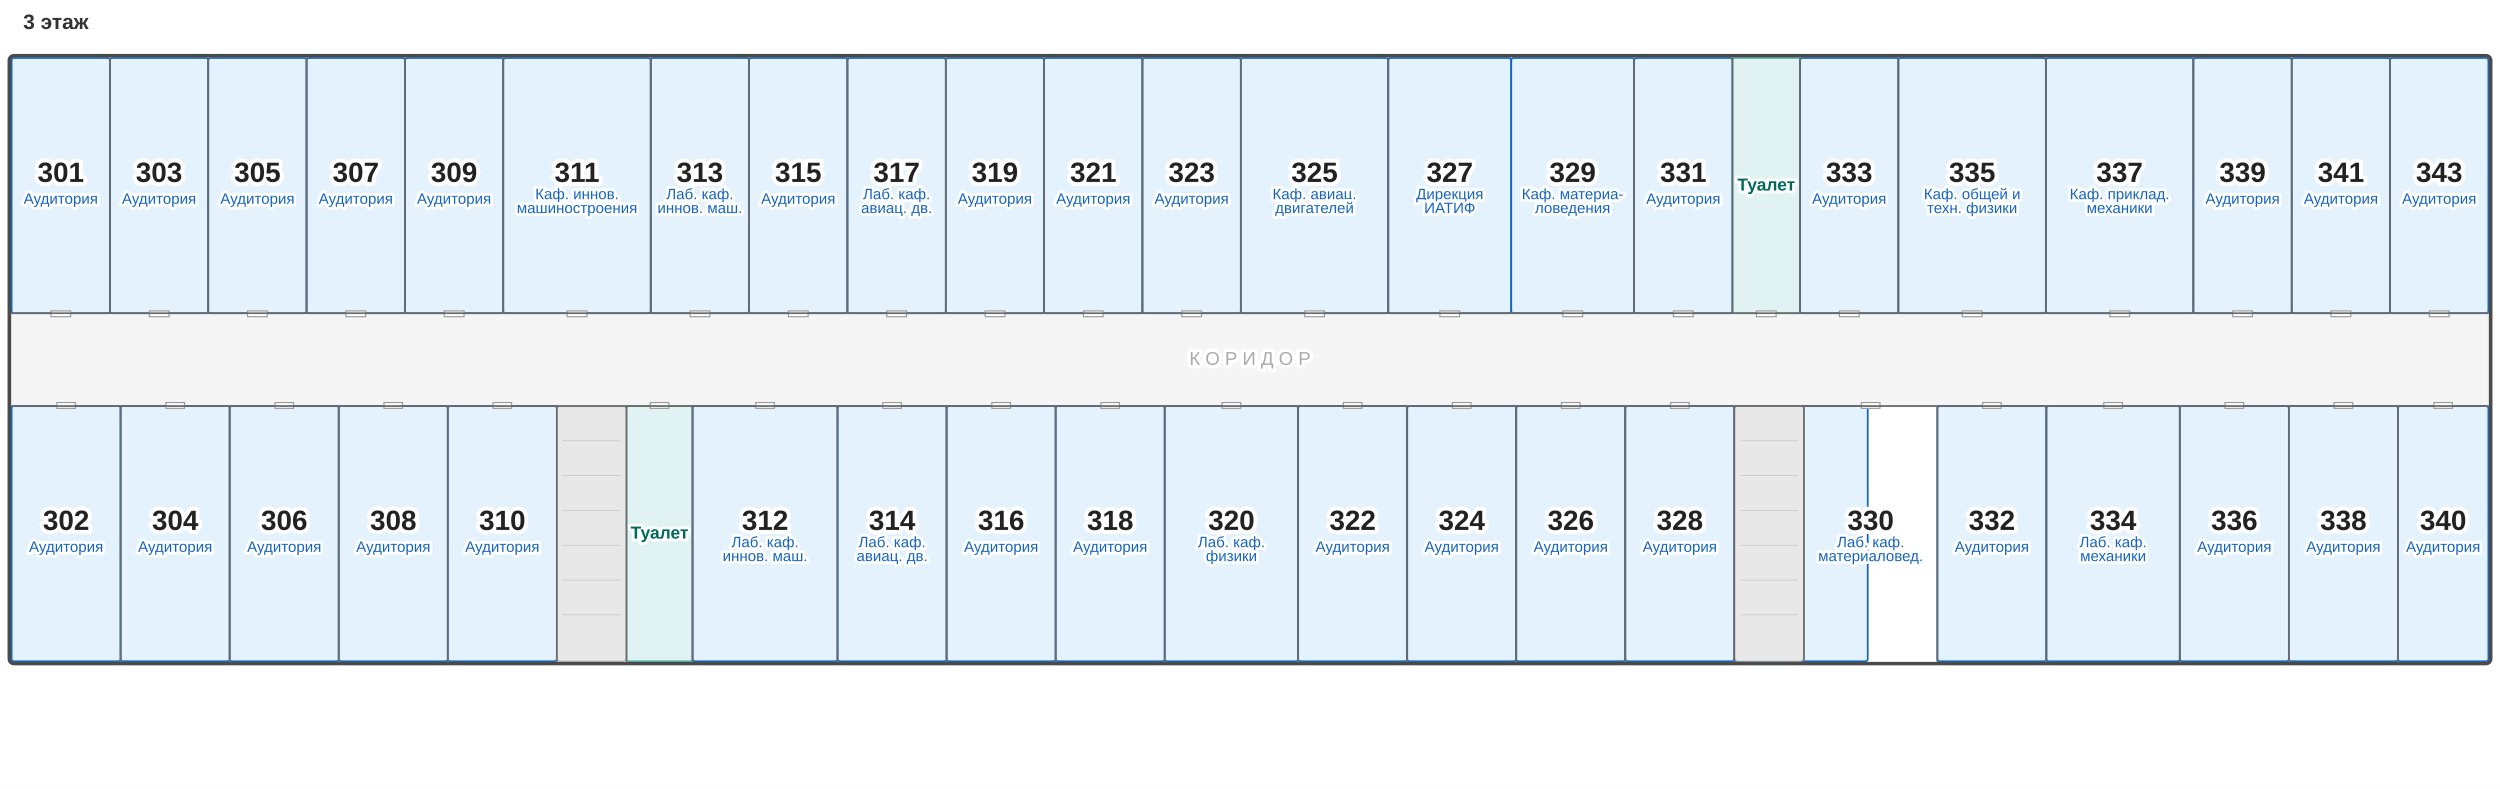
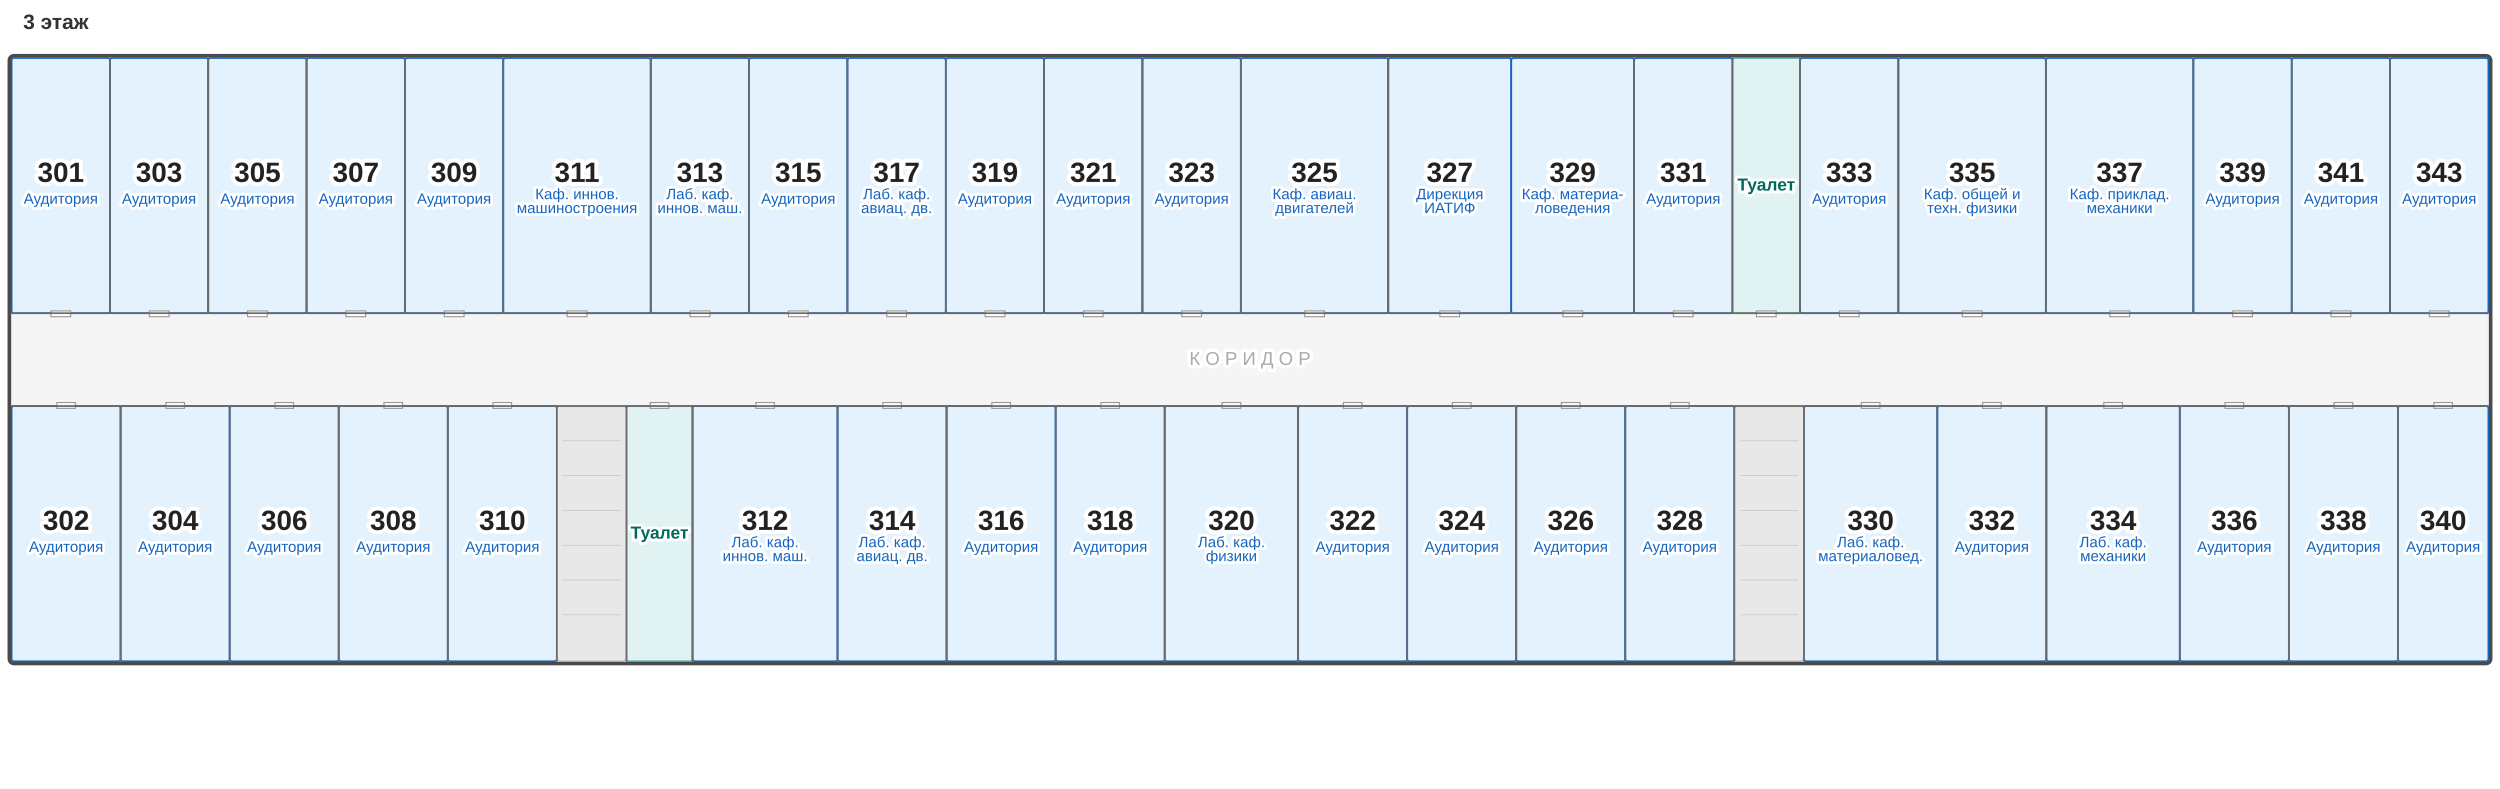
<svg xmlns="http://www.w3.org/2000/svg" viewBox="0 0 2155 680" preserveAspectRatio="xMidYMid meet">
  <defs>
    <style>
  .wall{fill:none;stroke:#4a4a4a;stroke-width:3;stroke-linecap:round}
  .inner-wall{fill:none;stroke:#6a6a6a;stroke-width:1.5;stroke-linecap:round}
  .room{fill:#F5F5F5;stroke:#BDBDBD;stroke-width:1;cursor:pointer;transition:fill .2s}
  .room:hover{fill:#EEEEEE}
  .room.active{fill:#E0E0E0;stroke:#757575;stroke-width:2}
  .corridor{fill:#f5f5f5;stroke:#ddd;stroke-width:1}
  .stairs{fill:#e8e8e8;stroke:#aaa;stroke-width:1}
  .toilet{fill:#E0F2F1;stroke:#4DB6AC;stroke-width:1.5;cursor:pointer;transition:fill .2s}
  .toilet:hover{fill:#B2DFDB}
  .toilet.active{fill:#80CBC4;stroke:#00897B;stroke-width:2}
  .special{fill:#FCE4EC;stroke:#F48FB1;stroke-width:1.5;cursor:pointer;transition:fill .2s}
  .special:hover{fill:#F8BBD0}
  .special.active{fill:#F48FB1;stroke:#C2185B;stroke-width:2}
  .service{fill:#fff3e0;stroke:#ffb74d;stroke-width:1}
  .label{font-family:'Segoe UI',Arial,sans-serif;font-size:15px;fill:#333;text-anchor:middle;dominant-baseline:middle;pointer-events:none;paint-order:stroke;stroke:white;stroke-width:6px;stroke-linejoin:round}
  .room-num{font-family:'Segoe UI',Arial,sans-serif;font-size:24px;fill:#222;text-anchor:middle;dominant-baseline:middle;pointer-events:none;font-weight:800;paint-order:stroke;stroke:white;stroke-width:7px;stroke-linejoin:round}
  .dept-label{font-family:'Segoe UI',Arial,sans-serif;font-size:13px;fill:#444;text-anchor:middle;dominant-baseline:middle;pointer-events:none;paint-order:stroke;stroke:white;stroke-width:5px;stroke-linejoin:round}
  .floor-label{font-family:'Segoe UI',Arial,sans-serif;font-size:18px;fill:#333;font-weight:800}
  .door{fill:#fff;stroke:#999;stroke-width:1}
  .atif-color{fill:#E3F2FD;stroke:#1565C0;stroke-width:1.5;cursor:pointer;transition:fill .2s}
  .atif-color:hover{fill:#BBDEFB}
  .atif-color.active{fill:#90CAF9;stroke:#1565C0;stroke-width:2}
  .itsu-color{fill:#E8F5E9;stroke:#2E7D32;stroke-width:1.5;cursor:pointer;transition:fill .2s}
  .itsu-color:hover{fill:#C8E6C9}
  .itsu-color.active{fill:#A5D6A7;stroke:#2E7D32;stroke-width:2}
  .ino-color{fill:#F3E5F5;stroke:#6A1B9A;stroke-width:1.5;cursor:pointer;transition:fill .2s}
  .ino-color:hover{fill:#E1BEE7}
  .ino-color.active{fill:#CE93D8;stroke:#6A1B9A;stroke-width:2}
  .lab-color{fill:#FFF8E1;stroke:#F9A825;stroke-width:1.5;cursor:pointer;transition:fill .2s}
  .lab-color:hover{fill:#FFECB3}
  .lab-color.active{fill:#FFD54F;stroke:#F9A825;stroke-width:2}
  .tech-color{fill:#ECEFF1;stroke:#546E7A;stroke-width:1.5;cursor:pointer;transition:fill .2s}
  .tech-color:hover{fill:#CFD8DC}
  .tech-color.active{fill:#B0BEC5;stroke:#546E7A;stroke-width:2}
  
    </style>
  </defs>
  <rect width="2155" height="680" fill="white" />
  <text x="20" y="25" class="floor-label">3 этаж</text>
  <rect x="10" y="270" width="2135" height="80" class="corridor" rx="2" />
  <text x="1077.5" y="310" class="label" style="font-size:16px;fill:#aaa">К О Р И Д О Р</text>
  <rect x="10.0" y="50" width="84.8" height="220" class="room atif-color" data-room="301" data-type="atif" rx="2" />
  <text x="52.4" y="150" class="room-num">301</text>
  <text x="52.4" y="172" class="dept-label" style="fill:#1565C0;font-size:13px">Аудитория</text>
  <rect x="43.9" y="268" width="17.0" height="5" class="door" />
  <rect x="94.8" y="50" width="84.8" height="220" class="room atif-color" data-room="303" data-type="atif" rx="2" />
  <text x="137.1" y="150" class="room-num">303</text>
  <text x="137.1" y="172" class="dept-label" style="fill:#1565C0;font-size:13px">Аудитория</text>
  <rect x="128.7" y="268" width="17.0" height="5" class="door" />
  <rect x="179.5" y="50" width="84.8" height="220" class="room atif-color" data-room="305" data-type="atif" rx="2" />
  <text x="221.9" y="150" class="room-num">305</text>
  <text x="221.9" y="172" class="dept-label" style="fill:#1565C0;font-size:13px">Аудитория</text>
  <rect x="213.4" y="268" width="17.0" height="5" class="door" />
  <rect x="264.3" y="50" width="84.8" height="220" class="room atif-color" data-room="307" data-type="atif" rx="2" />
  <text x="306.7" y="150" class="room-num">307</text>
  <text x="306.7" y="172" class="dept-label" style="fill:#1565C0;font-size:13px">Аудитория</text>
  <rect x="298.2" y="268" width="17.0" height="5" class="door" />
  <rect x="349.1" y="50" width="84.8" height="220" class="room atif-color" data-room="309" data-type="atif" rx="2" />
  <text x="391.4" y="150" class="room-num">309</text>
  <text x="391.4" y="172" class="dept-label" style="fill:#1565C0;font-size:13px">Аудитория</text>
  <rect x="383.0" y="268" width="17.0" height="5" class="door" />
  <rect x="433.8" y="50" width="127.1" height="220" class="room atif-color" data-room="311" data-type="atif" rx="2" />
  <text x="497.4" y="150" class="room-num">311</text>
  <text x="497.4" y="168" class="dept-label" style="fill:#1565C0;font-size:13px">Каф. иннов.</text>
  <text x="497.4" y="180" class="dept-label" style="fill:#1565C0;font-size:13px">машиностроения</text>
  <rect x="488.9" y="268" width="17.0" height="5" class="door" />
  <rect x="561.0" y="50" width="84.8" height="220" class="room atif-color" data-room="313" data-type="atif" rx="2" />
  <text x="603.3" y="150" class="room-num">313</text>
  <text x="603.3" y="168" class="dept-label" style="fill:#1565C0;font-size:13px">Лаб. каф.</text>
  <text x="603.3" y="180" class="dept-label" style="fill:#1565C0;font-size:13px">иннов. маш.</text>
  <rect x="594.9" y="268" width="17.0" height="5" class="door" />
  <rect x="645.7" y="50" width="84.8" height="220" class="room atif-color" data-room="315" data-type="atif" rx="2" />
  <text x="688.1" y="150" class="room-num">315</text>
  <text x="688.1" y="172" class="dept-label" style="fill:#1565C0;font-size:13px">Аудитория</text>
  <rect x="679.6" y="268" width="17.0" height="5" class="door" />
  <rect x="730.5" y="50" width="84.8" height="220" class="room atif-color" data-room="317" data-type="atif" rx="2" />
  <text x="772.9" y="150" class="room-num">317</text>
  <text x="772.9" y="168" class="dept-label" style="fill:#1565C0;font-size:13px">Лаб. каф.</text>
  <text x="772.9" y="180" class="dept-label" style="fill:#1565C0;font-size:13px">авиац. дв.</text>
  <rect x="764.4" y="268" width="17.0" height="5" class="door" />
  <rect x="815.3" y="50" width="84.8" height="220" class="room atif-color" data-room="319" data-type="atif" rx="2" />
  <text x="857.6" y="150" class="room-num">319</text>
  <text x="857.6" y="172" class="dept-label" style="fill:#1565C0;font-size:13px">Аудитория</text>
  <rect x="849.2" y="268" width="17.0" height="5" class="door" />
  <rect x="900.0" y="50" width="84.8" height="220" class="room atif-color" data-room="321" data-type="atif" rx="2" />
  <text x="942.4" y="150" class="room-num">321</text>
  <text x="942.4" y="172" class="dept-label" style="fill:#1565C0;font-size:13px">Аудитория</text>
  <rect x="933.9" y="268" width="17.0" height="5" class="door" />
  <rect x="984.8" y="50" width="84.8" height="220" class="room atif-color" data-room="323" data-type="atif" rx="2" />
  <text x="1027.2" y="150" class="room-num">323</text>
  <text x="1027.2" y="172" class="dept-label" style="fill:#1565C0;font-size:13px">Аудитория</text>
  <rect x="1018.7" y="268" width="17.0" height="5" class="door" />
  <rect x="1069.6" y="50" width="127.1" height="220" class="room atif-color" data-room="325" data-type="atif" rx="2" />
  <text x="1133.1" y="150" class="room-num">325</text>
  <text x="1133.1" y="168" class="dept-label" style="fill:#1565C0;font-size:13px">Каф. авиац.</text>
  <text x="1133.1" y="180" class="dept-label" style="fill:#1565C0;font-size:13px">двигателей</text>
  <rect x="1124.7" y="268" width="17.0" height="5" class="door" />
  <rect x="1196.7" y="50" width="106.0" height="220" class="room atif-color" data-room="327" data-type="atif" rx="2" />
  <text x="1249.7" y="150" class="room-num">327</text>
  <text x="1249.7" y="168" class="dept-label" style="fill:#1565C0;font-size:13px">Дирекция</text>
  <text x="1249.7" y="180" class="dept-label" style="fill:#1565C0;font-size:13px">ИАТИФ</text>
  <rect x="1241.2" y="268" width="17.0" height="5" class="door" />
  <rect x="1302.7" y="50" width="106.0" height="220" class="room atif-color" data-room="329" data-type="atif" rx="2" />
  <text x="1355.6" y="150" class="room-num">329</text>
  <text x="1355.6" y="168" class="dept-label" style="fill:#1565C0;font-size:13px">Каф. материа-</text>
  <text x="1355.6" y="180" class="dept-label" style="fill:#1565C0;font-size:13px">ловедения</text>
  <rect x="1347.2" y="268" width="17.0" height="5" class="door" />
  <rect x="1408.6" y="50" width="84.8" height="220" class="room atif-color" data-room="331" data-type="atif" rx="2" />
  <text x="1451.0" y="150" class="room-num">331</text>
  <text x="1451.0" y="172" class="dept-label" style="fill:#1565C0;font-size:13px">Аудитория</text>
  <rect x="1442.5" y="268" width="17.0" height="5" class="door" />
  <rect x="1493.4" y="50" width="58.3" height="220" class="toilet" data-type="toilet" rx="2" />
  <text x="1522.5" y="160" class="dept-label" style="fill:#00695C;font-size:15px;font-weight:600">Туалет</text>
  <rect x="1514.0" y="268" width="17.0" height="5" class="door" />
  <rect x="1551.7" y="50" width="84.8" height="220" class="room atif-color" data-room="333" data-type="atif" rx="2" />
  <text x="1594.0" y="150" class="room-num">333</text>
  <text x="1594.0" y="172" class="dept-label" style="fill:#1565C0;font-size:13px">Аудитория</text>
  <rect x="1585.6" y="268" width="17.0" height="5" class="door" />
  <rect x="1636.4" y="50" width="127.1" height="220" class="room atif-color" data-room="335" data-type="atif" rx="2" />
  <text x="1700.0" y="150" class="room-num">335</text>
  <text x="1700.0" y="168" class="dept-label" style="fill:#1565C0;font-size:13px">Каф. общей и</text>
  <text x="1700.0" y="180" class="dept-label" style="fill:#1565C0;font-size:13px">техн. физики</text>
  <rect x="1691.5" y="268" width="17.0" height="5" class="door" />
  <rect x="1763.6" y="50" width="127.1" height="220" class="room atif-color" data-room="337" data-type="atif" rx="2" />
  <text x="1827.1" y="150" class="room-num">337</text>
  <text x="1827.1" y="168" class="dept-label" style="fill:#1565C0;font-size:13px">Каф. приклад.</text>
  <text x="1827.1" y="180" class="dept-label" style="fill:#1565C0;font-size:13px">механики</text>
  <rect x="1818.7" y="268" width="17.0" height="5" class="door" />
  <rect x="1890.7" y="50" width="84.8" height="220" class="room atif-color" data-room="339" data-type="atif" rx="2" />
  <text x="1933.1" y="150" class="room-num">339</text>
  <text x="1933.1" y="172" class="dept-label" style="fill:#1565C0;font-size:13px">Аудитория</text>
  <rect x="1924.6" y="268" width="17.0" height="5" class="door" />
  <rect x="1975.5" y="50" width="84.8" height="220" class="room atif-color" data-room="341" data-type="atif" rx="2" />
  <text x="2017.9" y="150" class="room-num">341</text>
  <text x="2017.9" y="172" class="dept-label" style="fill:#1565C0;font-size:13px">Аудитория</text>
  <rect x="2009.4" y="268" width="17.0" height="5" class="door" />
  <rect x="2060.2" y="50" width="84.8" height="220" class="room atif-color" data-room="343" data-type="atif" rx="2" />
  <text x="2102.6" y="150" class="room-num">343</text>
  <text x="2102.6" y="172" class="dept-label" style="fill:#1565C0;font-size:13px">Аудитория</text>
  <rect x="2094.1" y="268" width="17.0" height="5" class="door" />
  <rect x="10.0" y="350" width="94" height="220" class="room atif-color" data-room="302" data-type="atif" rx="2" />
  <text x="57.0" y="450" class="room-num">302</text>
  <text x="57.0" y="472" class="dept-label" style="fill:#1565C0;font-size:13px">Аудитория</text>
  <rect x="49.0" y="347" width="16" height="5" class="door" />
  <rect x="104.0" y="350" width="94" height="220" class="room atif-color" data-room="304" data-type="atif" rx="2" />
  <text x="151.0" y="450" class="room-num">304</text>
  <text x="151.0" y="472" class="dept-label" style="fill:#1565C0;font-size:13px">Аудитория</text>
  <rect x="143.0" y="347" width="16" height="5" class="door" />
  <rect x="198.0" y="350" width="94" height="220" class="room atif-color" data-room="306" data-type="atif" rx="2" />
  <text x="245.0" y="450" class="room-num">306</text>
  <text x="245.0" y="472" class="dept-label" style="fill:#1565C0;font-size:13px">Аудитория</text>
  <rect x="237.0" y="347" width="16" height="5" class="door" />
  <rect x="292.0" y="350" width="94" height="220" class="room atif-color" data-room="308" data-type="atif" rx="2" />
  <text x="339.0" y="450" class="room-num">308</text>
  <text x="339.0" y="472" class="dept-label" style="fill:#1565C0;font-size:13px">Аудитория</text>
  <rect x="331.0" y="347" width="16" height="5" class="door" />
  <rect x="386.0" y="350" width="94" height="220" class="room atif-color" data-room="310" data-type="atif" rx="2" />
  <text x="433.0" y="450" class="room-num">310</text>
  <text x="433.0" y="472" class="dept-label" style="fill:#1565C0;font-size:13px">Аудитория</text>
  <rect x="425.0" y="347" width="16" height="5" class="door" />
  <rect x="540" y="350" width="57" height="220" class="toilet" data-type="toilet" rx="2" />
  <text x="568.5" y="460" class="dept-label" style="fill:#00695C;font-size:15px;font-weight:600">Туалет</text>
  <rect x="560.5" y="347" width="16" height="5" class="door" />
  <rect x="597" y="350" width="125" height="220" class="room atif-color" data-room="312" data-type="atif" rx="2" />
  <text x="659.5" y="450" class="room-num">312</text>
  <text x="659.5" y="468" class="dept-label" style="fill:#1565C0;font-size:13px">Лаб. каф.</text>
  <text x="659.5" y="480" class="dept-label" style="fill:#1565C0;font-size:13px">иннов. маш.</text>
  <rect x="651.5" y="347" width="16" height="5" class="door" />
  <rect x="722" y="350" width="94" height="220" class="room atif-color" data-room="314" data-type="atif" rx="2" />
  <text x="769" y="450" class="room-num">314</text>
  <text x="769" y="468" class="dept-label" style="fill:#1565C0;font-size:13px">Лаб. каф.</text>
  <text x="769" y="480" class="dept-label" style="fill:#1565C0;font-size:13px">авиац. дв.</text>
  <rect x="761" y="347" width="16" height="5" class="door" />
  <rect x="816" y="350" width="94" height="220" class="room atif-color" data-room="316" data-type="atif" rx="2" />
  <text x="863" y="450" class="room-num">316</text>
  <text x="863" y="472" class="dept-label" style="fill:#1565C0;font-size:13px">Аудитория</text>
  <rect x="855" y="347" width="16" height="5" class="door" />
  <rect x="910" y="350" width="94" height="220" class="room atif-color" data-room="318" data-type="atif" rx="2" />
  <text x="957" y="450" class="room-num">318</text>
  <text x="957" y="472" class="dept-label" style="fill:#1565C0;font-size:13px">Аудитория</text>
  <rect x="949" y="347" width="16" height="5" class="door" />
  <rect x="1004" y="350" width="115" height="220" class="room atif-color" data-room="320" data-type="atif" rx="2" />
  <text x="1061.5" y="450" class="room-num">320</text>
  <text x="1061.5" y="468" class="dept-label" style="fill:#1565C0;font-size:13px">Лаб. каф.</text>
  <text x="1061.5" y="480" class="dept-label" style="fill:#1565C0;font-size:13px">физики</text>
  <rect x="1053.5" y="347" width="16" height="5" class="door" />
  <rect x="1119" y="350" width="94" height="220" class="room atif-color" data-room="322" data-type="atif" rx="2" />
  <text x="1166" y="450" class="room-num">322</text>
  <text x="1166" y="472" class="dept-label" style="fill:#1565C0;font-size:13px">Аудитория</text>
  <rect x="1158" y="347" width="16" height="5" class="door" />
  <rect x="1213" y="350" width="94" height="220" class="room atif-color" data-room="324" data-type="atif" rx="2" />
  <text x="1260" y="450" class="room-num">324</text>
  <text x="1260" y="472" class="dept-label" style="fill:#1565C0;font-size:13px">Аудитория</text>
  <rect x="1252" y="347" width="16" height="5" class="door" />
  <rect x="1307" y="350" width="94" height="220" class="room atif-color" data-room="326" data-type="atif" rx="2" />
  <text x="1354" y="450" class="room-num">326</text>
  <text x="1354" y="472" class="dept-label" style="fill:#1565C0;font-size:13px">Аудитория</text>
  <rect x="1346" y="347" width="16" height="5" class="door" />
  <rect x="1401" y="350" width="94" height="220" class="room atif-color" data-room="328" data-type="atif" rx="2" />
  <text x="1448" y="450" class="room-num">328</text>
  <text x="1448" y="472" class="dept-label" style="fill:#1565C0;font-size:13px">Аудитория</text>
  <rect x="1440" y="347" width="16" height="5" class="door" />
-   <rect x="1495" y="350" width="115" height="220" class="room atif-color" data-room="330" data-type="atif" rx="2" />
+   <rect x="1555" y="350" width="115" height="220" class="room atif-color" data-room="330" data-type="atif" rx="2" />
  <text x="1612.5" y="450" class="room-num">330</text>
  <text x="1612.5" y="468" class="dept-label" style="fill:#1565C0;font-size:13px">Лаб. каф.</text>
  <text x="1612.5" y="480" class="dept-label" style="fill:#1565C0;font-size:13px">материаловед.</text>
  <rect x="1604.5" y="347" width="16" height="5" class="door" />
  <rect x="1670.0" y="350" width="94" height="220" class="room atif-color" data-room="332" data-type="atif" rx="2" />
  <text x="1717.0" y="450" class="room-num">332</text>
  <text x="1717.0" y="472" class="dept-label" style="fill:#1565C0;font-size:13px">Аудитория</text>
  <rect x="1709.0" y="347" width="16" height="5" class="door" />
  <rect x="1764.0" y="350" width="115" height="220" class="room atif-color" data-room="334" data-type="atif" rx="2" />
  <text x="1821.5" y="450" class="room-num">334</text>
  <text x="1821.5" y="468" class="dept-label" style="fill:#1565C0;font-size:13px">Лаб. каф.</text>
  <text x="1821.5" y="480" class="dept-label" style="fill:#1565C0;font-size:13px">механики</text>
  <rect x="1813.5" y="347" width="16" height="5" class="door" />
  <rect x="1879.0" y="350" width="94" height="220" class="room atif-color" data-room="336" data-type="atif" rx="2" />
  <text x="1926.0" y="450" class="room-num">336</text>
  <text x="1926.0" y="472" class="dept-label" style="fill:#1565C0;font-size:13px">Аудитория</text>
  <rect x="1918.0" y="347" width="16" height="5" class="door" />
  <rect x="1973.0" y="350" width="94" height="220" class="room atif-color" data-room="338" data-type="atif" rx="2" />
  <text x="2020.0" y="450" class="room-num">338</text>
  <text x="2020.0" y="472" class="dept-label" style="fill:#1565C0;font-size:13px">Аудитория</text>
  <rect x="2012.0" y="347" width="16" height="5" class="door" />
  <rect x="2067.0" y="350" width="78" height="220" class="room atif-color" data-room="340" data-type="atif" rx="2" />
  <text x="2106.0" y="450" class="room-num">340</text>
  <text x="2106.0" y="472" class="dept-label" style="fill:#1565C0;font-size:13px">Аудитория</text>
  <rect x="2098.0" y="347" width="16" height="5" class="door" />
  <rect x="480" y="350" width="60" height="220" class="stairs" data-type="stairs" rx="3" />
  <text x="510" y="460" class="label" style="font-size:14px;fill:#666;transform:rotate(-90deg);transform-origin:510px 460px;transform-box:view-box">Лестница</text>
  <line x1="485" y1="380" x2="535" y2="380" stroke="#bbb" stroke-width="0.5" />
  <line x1="485" y1="410" x2="535" y2="410" stroke="#bbb" stroke-width="0.5" />
  <line x1="485" y1="440" x2="535" y2="440" stroke="#bbb" stroke-width="0.5" />
  <line x1="485" y1="470" x2="535" y2="470" stroke="#bbb" stroke-width="0.5" />
  <line x1="485" y1="500" x2="535" y2="500" stroke="#bbb" stroke-width="0.5" />
  <line x1="485" y1="530" x2="535" y2="530" stroke="#bbb" stroke-width="0.5" />
  <rect x="1495" y="350" width="60" height="220" class="stairs" data-type="stairs" rx="3" />
  <text x="1525" y="460" class="label" style="font-size:14px;fill:#666;transform:rotate(-90deg);transform-origin:1525px 460px;transform-box:view-box">Лестница</text>
  <line x1="1500" y1="380" x2="1550" y2="380" stroke="#bbb" stroke-width="0.5" />
  <line x1="1500" y1="410" x2="1550" y2="410" stroke="#bbb" stroke-width="0.5" />
  <line x1="1500" y1="440" x2="1550" y2="440" stroke="#bbb" stroke-width="0.5" />
  <line x1="1500" y1="470" x2="1550" y2="470" stroke="#bbb" stroke-width="0.5" />
  <line x1="1500" y1="500" x2="1550" y2="500" stroke="#bbb" stroke-width="0.5" />
  <line x1="1500" y1="530" x2="1550" y2="530" stroke="#bbb" stroke-width="0.5" />
  <rect x="8" y="48" width="2139" height="524" class="wall" rx="4" />
  <line x1="10" y1="270" x2="2145" y2="270" class="inner-wall" />
  <line x1="10" y1="350" x2="2145" y2="350" class="inner-wall" />
  <line x1="94.8" y1="50" x2="94.8" y2="270" class="inner-wall" />
  <line x1="179.5" y1="50" x2="179.5" y2="270" class="inner-wall" />
  <line x1="264.3" y1="50" x2="264.3" y2="270" class="inner-wall" />
  <line x1="349.1" y1="50" x2="349.1" y2="270" class="inner-wall" />
  <line x1="433.8" y1="50" x2="433.8" y2="270" class="inner-wall" />
  <line x1="561.0" y1="50" x2="561.0" y2="270" class="inner-wall" />
  <line x1="645.7" y1="50" x2="645.7" y2="270" class="inner-wall" />
  <line x1="730.5" y1="50" x2="730.5" y2="270" class="inner-wall" />
  <line x1="815.3" y1="50" x2="815.3" y2="270" class="inner-wall" />
  <line x1="900.0" y1="50" x2="900.0" y2="270" class="inner-wall" />
  <line x1="984.8" y1="50" x2="984.8" y2="270" class="inner-wall" />
  <line x1="1069.6" y1="50" x2="1069.6" y2="270" class="inner-wall" />
  <line x1="1196.7" y1="50" x2="1196.7" y2="270" class="inner-wall" />
  <line x1="1408.6" y1="50" x2="1408.6" y2="270" class="inner-wall" />
  <line x1="1493.4" y1="50" x2="1493.4" y2="270" class="inner-wall" />
  <line x1="1551.7" y1="50" x2="1551.7" y2="270" class="inner-wall" />
  <line x1="1636.4" y1="50" x2="1636.4" y2="270" class="inner-wall" />
  <line x1="1763.6" y1="50" x2="1763.6" y2="270" class="inner-wall" />
  <line x1="1890.7" y1="50" x2="1890.7" y2="270" class="inner-wall" />
  <line x1="1975.5" y1="50" x2="1975.5" y2="270" class="inner-wall" />
  <line x1="2060.2" y1="50" x2="2060.2" y2="270" class="inner-wall" />
  <line x1="104.0" y1="350" x2="104.0" y2="570" class="inner-wall" />
  <line x1="198.0" y1="350" x2="198.0" y2="570" class="inner-wall" />
  <line x1="292.0" y1="350" x2="292.0" y2="570" class="inner-wall" />
  <line x1="386.0" y1="350" x2="386.0" y2="570" class="inner-wall" />
  <line x1="540" y1="350" x2="540" y2="570" class="inner-wall" />
  <line x1="597" y1="350" x2="597" y2="570" class="inner-wall" />
  <line x1="722" y1="350" x2="722" y2="570" class="inner-wall" />
  <line x1="816" y1="350" x2="816" y2="570" class="inner-wall" />
  <line x1="910" y1="350" x2="910" y2="570" class="inner-wall" />
  <line x1="1004" y1="350" x2="1004" y2="570" class="inner-wall" />
  <line x1="1119" y1="350" x2="1119" y2="570" class="inner-wall" />
  <line x1="1213" y1="350" x2="1213" y2="570" class="inner-wall" />
  <line x1="1307" y1="350" x2="1307" y2="570" class="inner-wall" />
  <line x1="1401" y1="350" x2="1401" y2="570" class="inner-wall" />
  <line x1="1495" y1="350" x2="1495" y2="570" class="inner-wall" />
  <line x1="1670.0" y1="350" x2="1670.0" y2="570" class="inner-wall" />
  <line x1="1764.0" y1="350" x2="1764.0" y2="570" class="inner-wall" />
  <line x1="1879.0" y1="350" x2="1879.0" y2="570" class="inner-wall" />
  <line x1="1973.0" y1="350" x2="1973.0" y2="570" class="inner-wall" />
  <line x1="2067.0" y1="350" x2="2067.0" y2="570" class="inner-wall" />
  <line x1="480" y1="350" x2="480" y2="570" class="inner-wall" />
  <line x1="1555" y1="350" x2="1555" y2="570" class="inner-wall" />
</svg>
